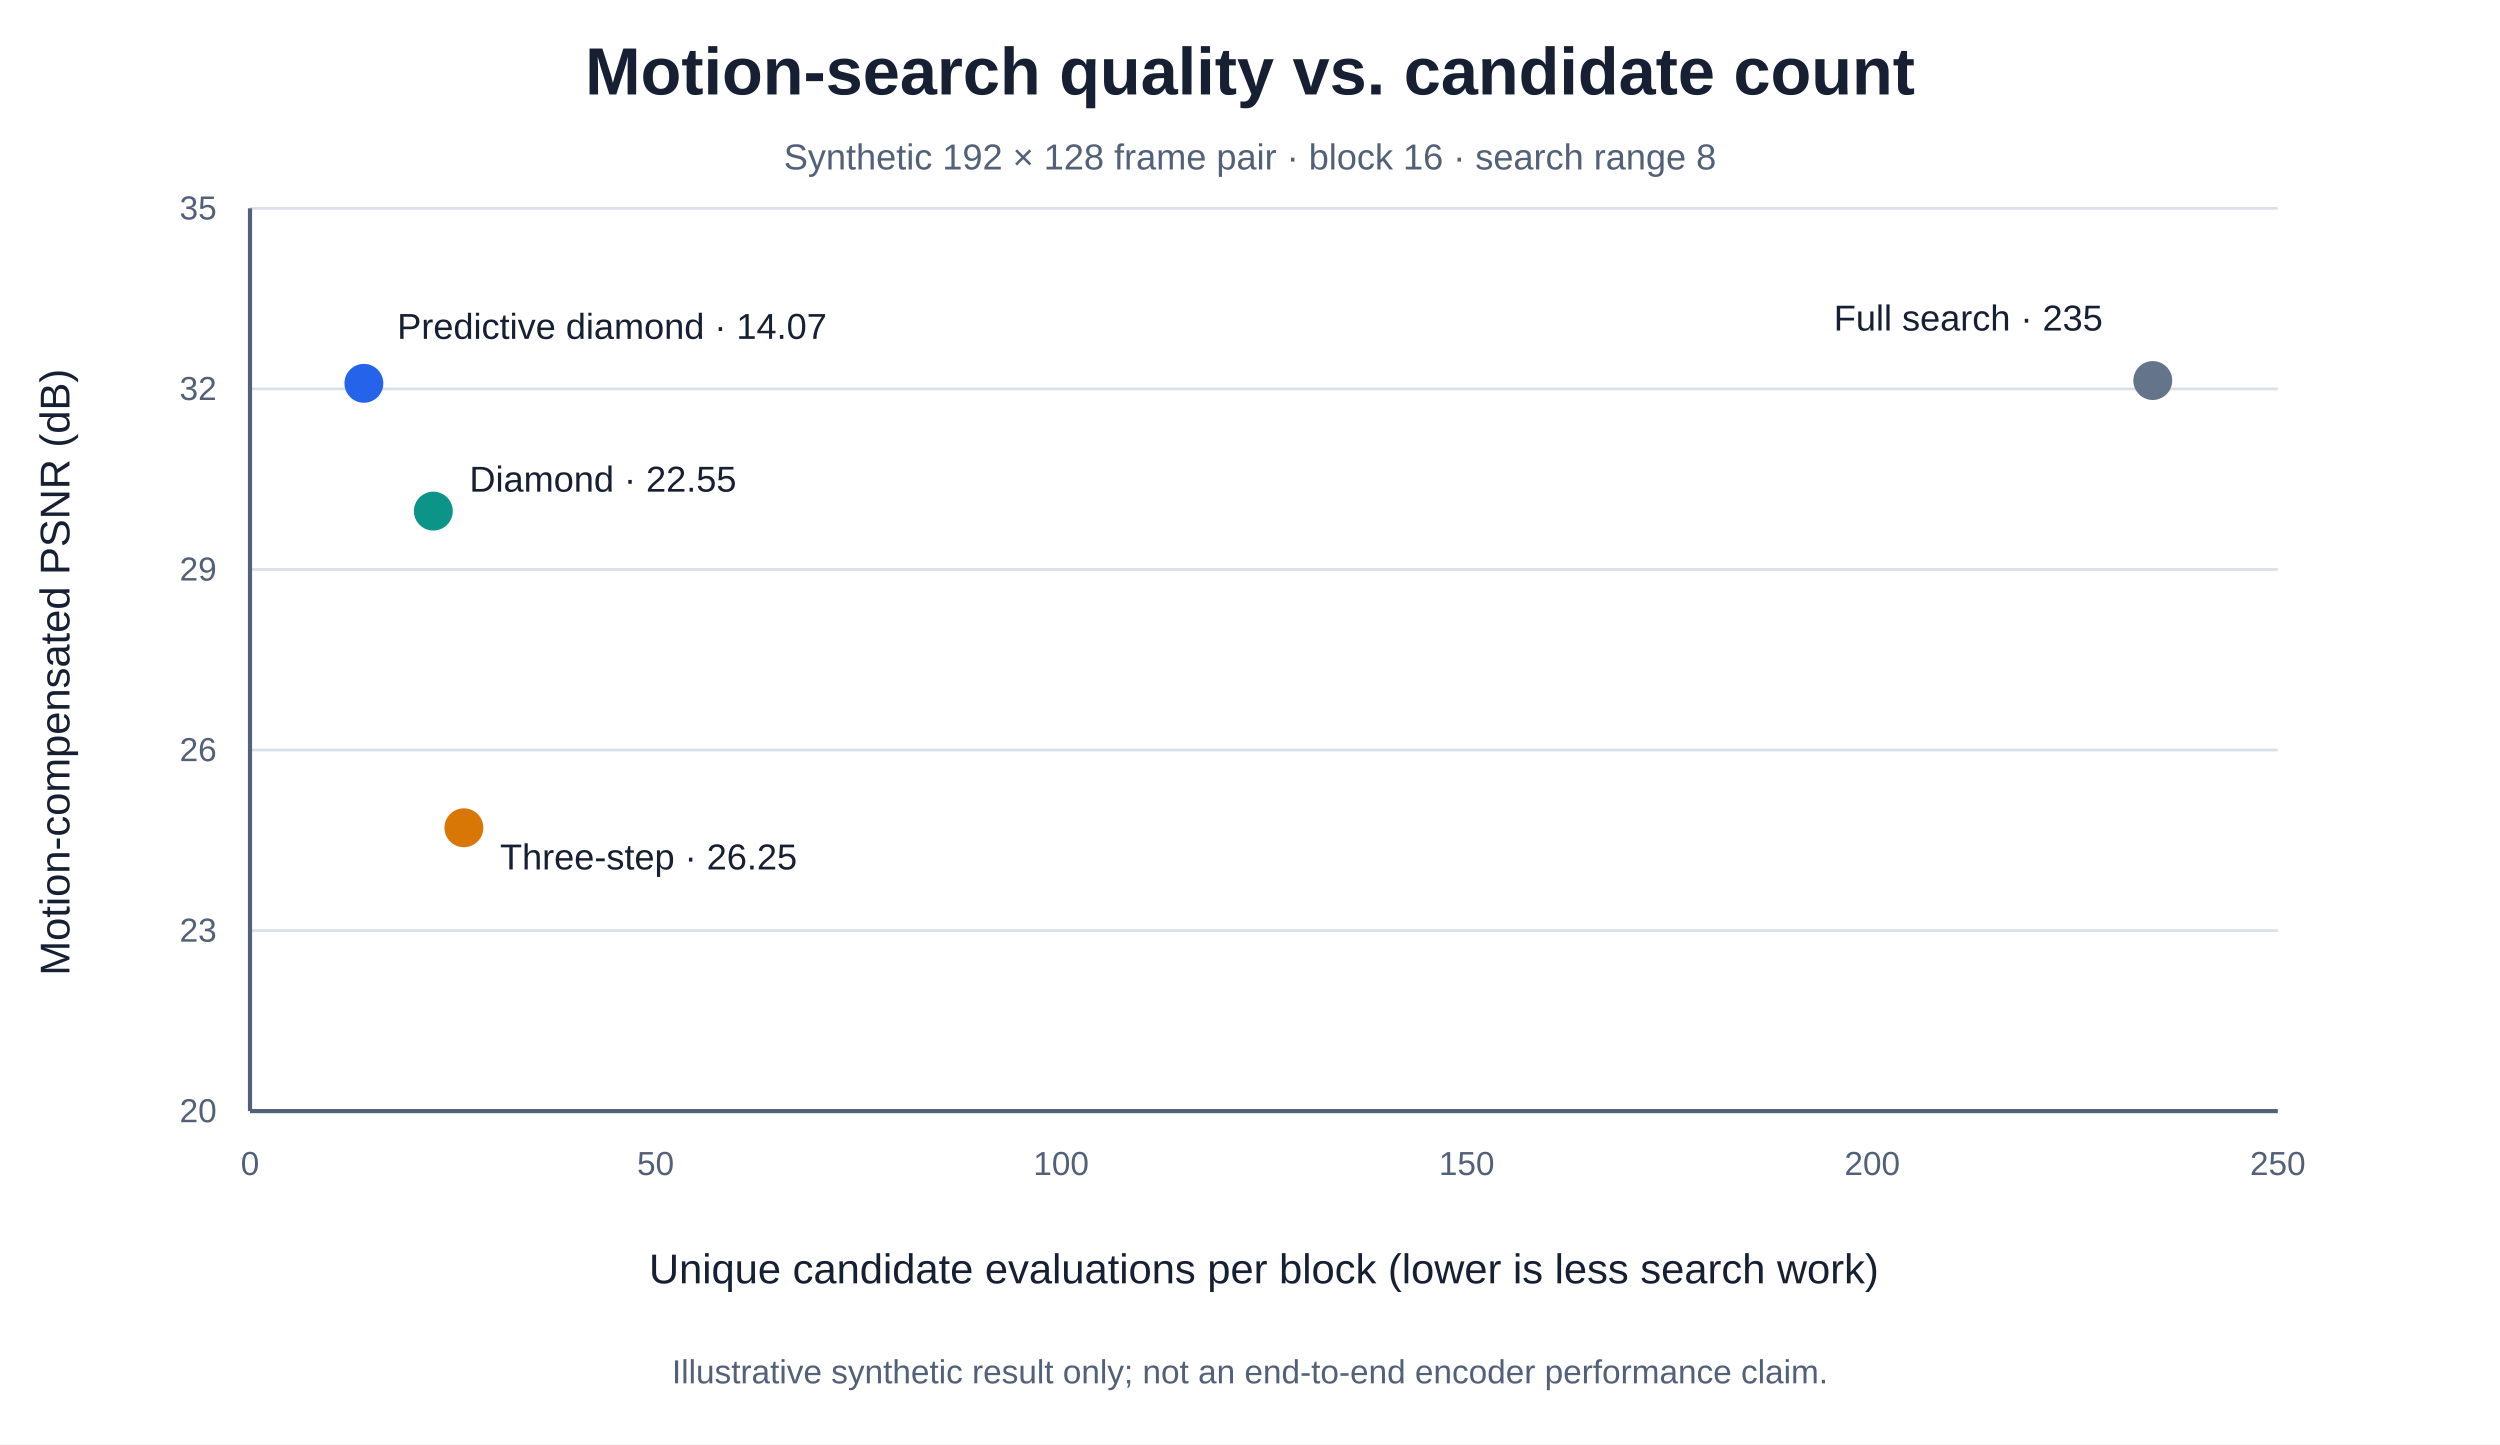
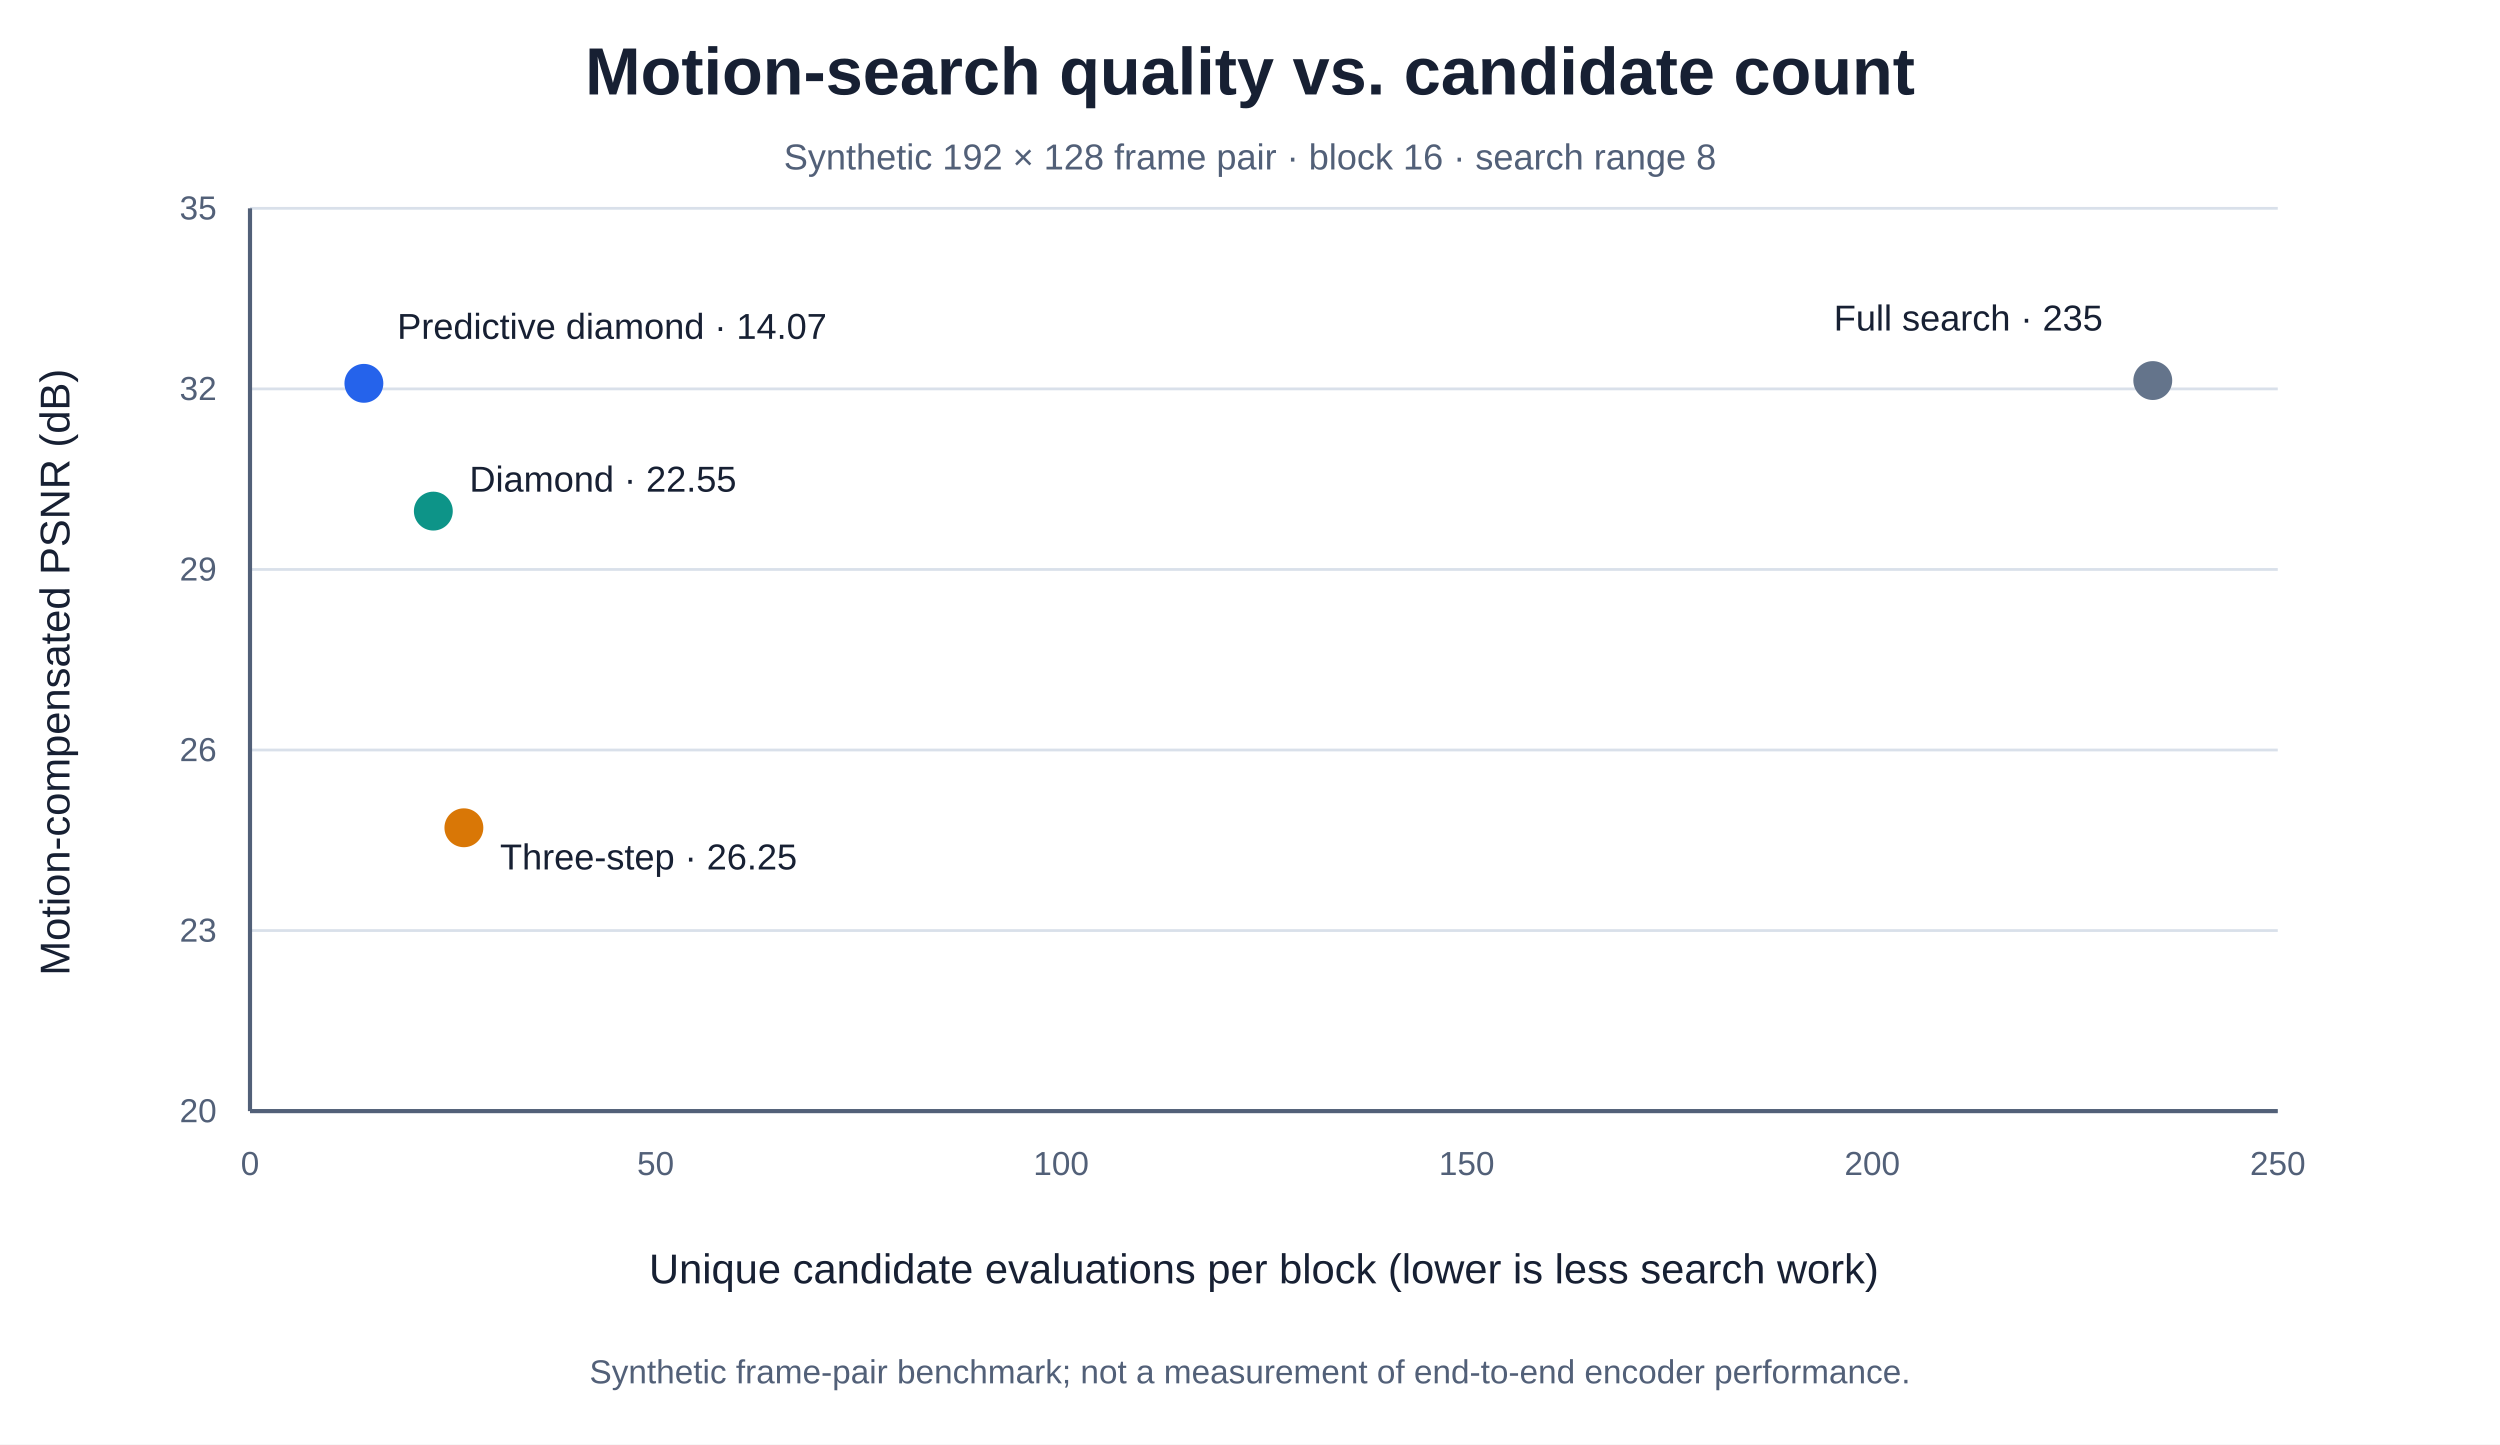
<svg xmlns="http://www.w3.org/2000/svg" width="900" height="520" viewBox="0 0 900 520">
  <rect width="900" height="520" fill="#ffffff" />
  <text x="450" y="34" text-anchor="middle" font-family="Arial,sans-serif" font-size="24" font-weight="700" fill="#172033">Motion-search quality vs. candidate count</text>
  <text x="450" y="61" text-anchor="middle" font-family="Arial,sans-serif" font-size="13" fill="#526078">Synthetic 192 × 128 frame pair · block 16 · search range 8</text>
  <g stroke="#d9e0ea" stroke-width="1">
    <line x1="90" y1="400" x2="820" y2="400" />
    <line x1="90" y1="335" x2="820" y2="335" />
    <line x1="90" y1="270" x2="820" y2="270" />
    <line x1="90" y1="205" x2="820" y2="205" />
    <line x1="90" y1="140" x2="820" y2="140" />
    <line x1="90" y1="75" x2="820" y2="75" />
  </g>
  <g stroke="#526078" stroke-width="1.5">
    <line x1="90" y1="75" x2="90" y2="400" />
    <line x1="90" y1="400" x2="820" y2="400" />
  </g>
  <g fill="#526078" font-family="Arial,sans-serif" font-size="12" text-anchor="end">
    <text x="78" y="404">20</text>
    <text x="78" y="339">23</text>
    <text x="78" y="274">26</text>
    <text x="78" y="209">29</text>
    <text x="78" y="144">32</text>
    <text x="78" y="79">35</text>
  </g>
  <g fill="#526078" font-family="Arial,sans-serif" font-size="12" text-anchor="middle">
    <text x="90" y="423">0</text>
    <text x="236" y="423">50</text>
    <text x="382" y="423">100</text>
    <text x="528" y="423">150</text>
    <text x="674" y="423">200</text>
    <text x="820" y="423">250</text>
  </g>
  <text x="455" y="462" text-anchor="middle" font-family="Arial,sans-serif" font-size="15" fill="#172033">Unique candidate evaluations per block (lower is less search work)</text>
  <text transform="translate(25 242) rotate(-90)" text-anchor="middle" font-family="Arial,sans-serif" font-size="15" fill="#172033">Motion-compensated PSNR (dB)</text>
  <circle cx="775" cy="137" r="7" fill="#64748b" />
  <text x="757" y="119" text-anchor="end" font-family="Arial,sans-serif" font-size="13" fill="#172033">Full search · 235</text>
  <circle cx="167" cy="298" r="7" fill="#d97706" />
  <text x="180" y="313" font-family="Arial,sans-serif" font-size="13" fill="#172033">Three-step · 26.25</text>
  <circle cx="156" cy="184" r="7" fill="#0d9488" />
  <text x="169" y="177" font-family="Arial,sans-serif" font-size="13" fill="#172033">Diamond · 22.55</text>
  <circle cx="131" cy="138" r="7" fill="#2563eb" />
  <text x="143" y="122" font-family="Arial,sans-serif" font-size="13" fill="#172033">Predictive diamond · 14.07</text>
-   <text x="450" y="498" text-anchor="middle" font-family="Arial,sans-serif" font-size="12" fill="#526078">Illustrative synthetic result only; not an end-to-end encoder performance claim.</text>
+   <text x="450" y="498" text-anchor="middle" font-family="Arial,sans-serif" font-size="12" fill="#526078">Synthetic frame-pair benchmark; not a measurement of end-to-end encoder performance.</text>
</svg>
